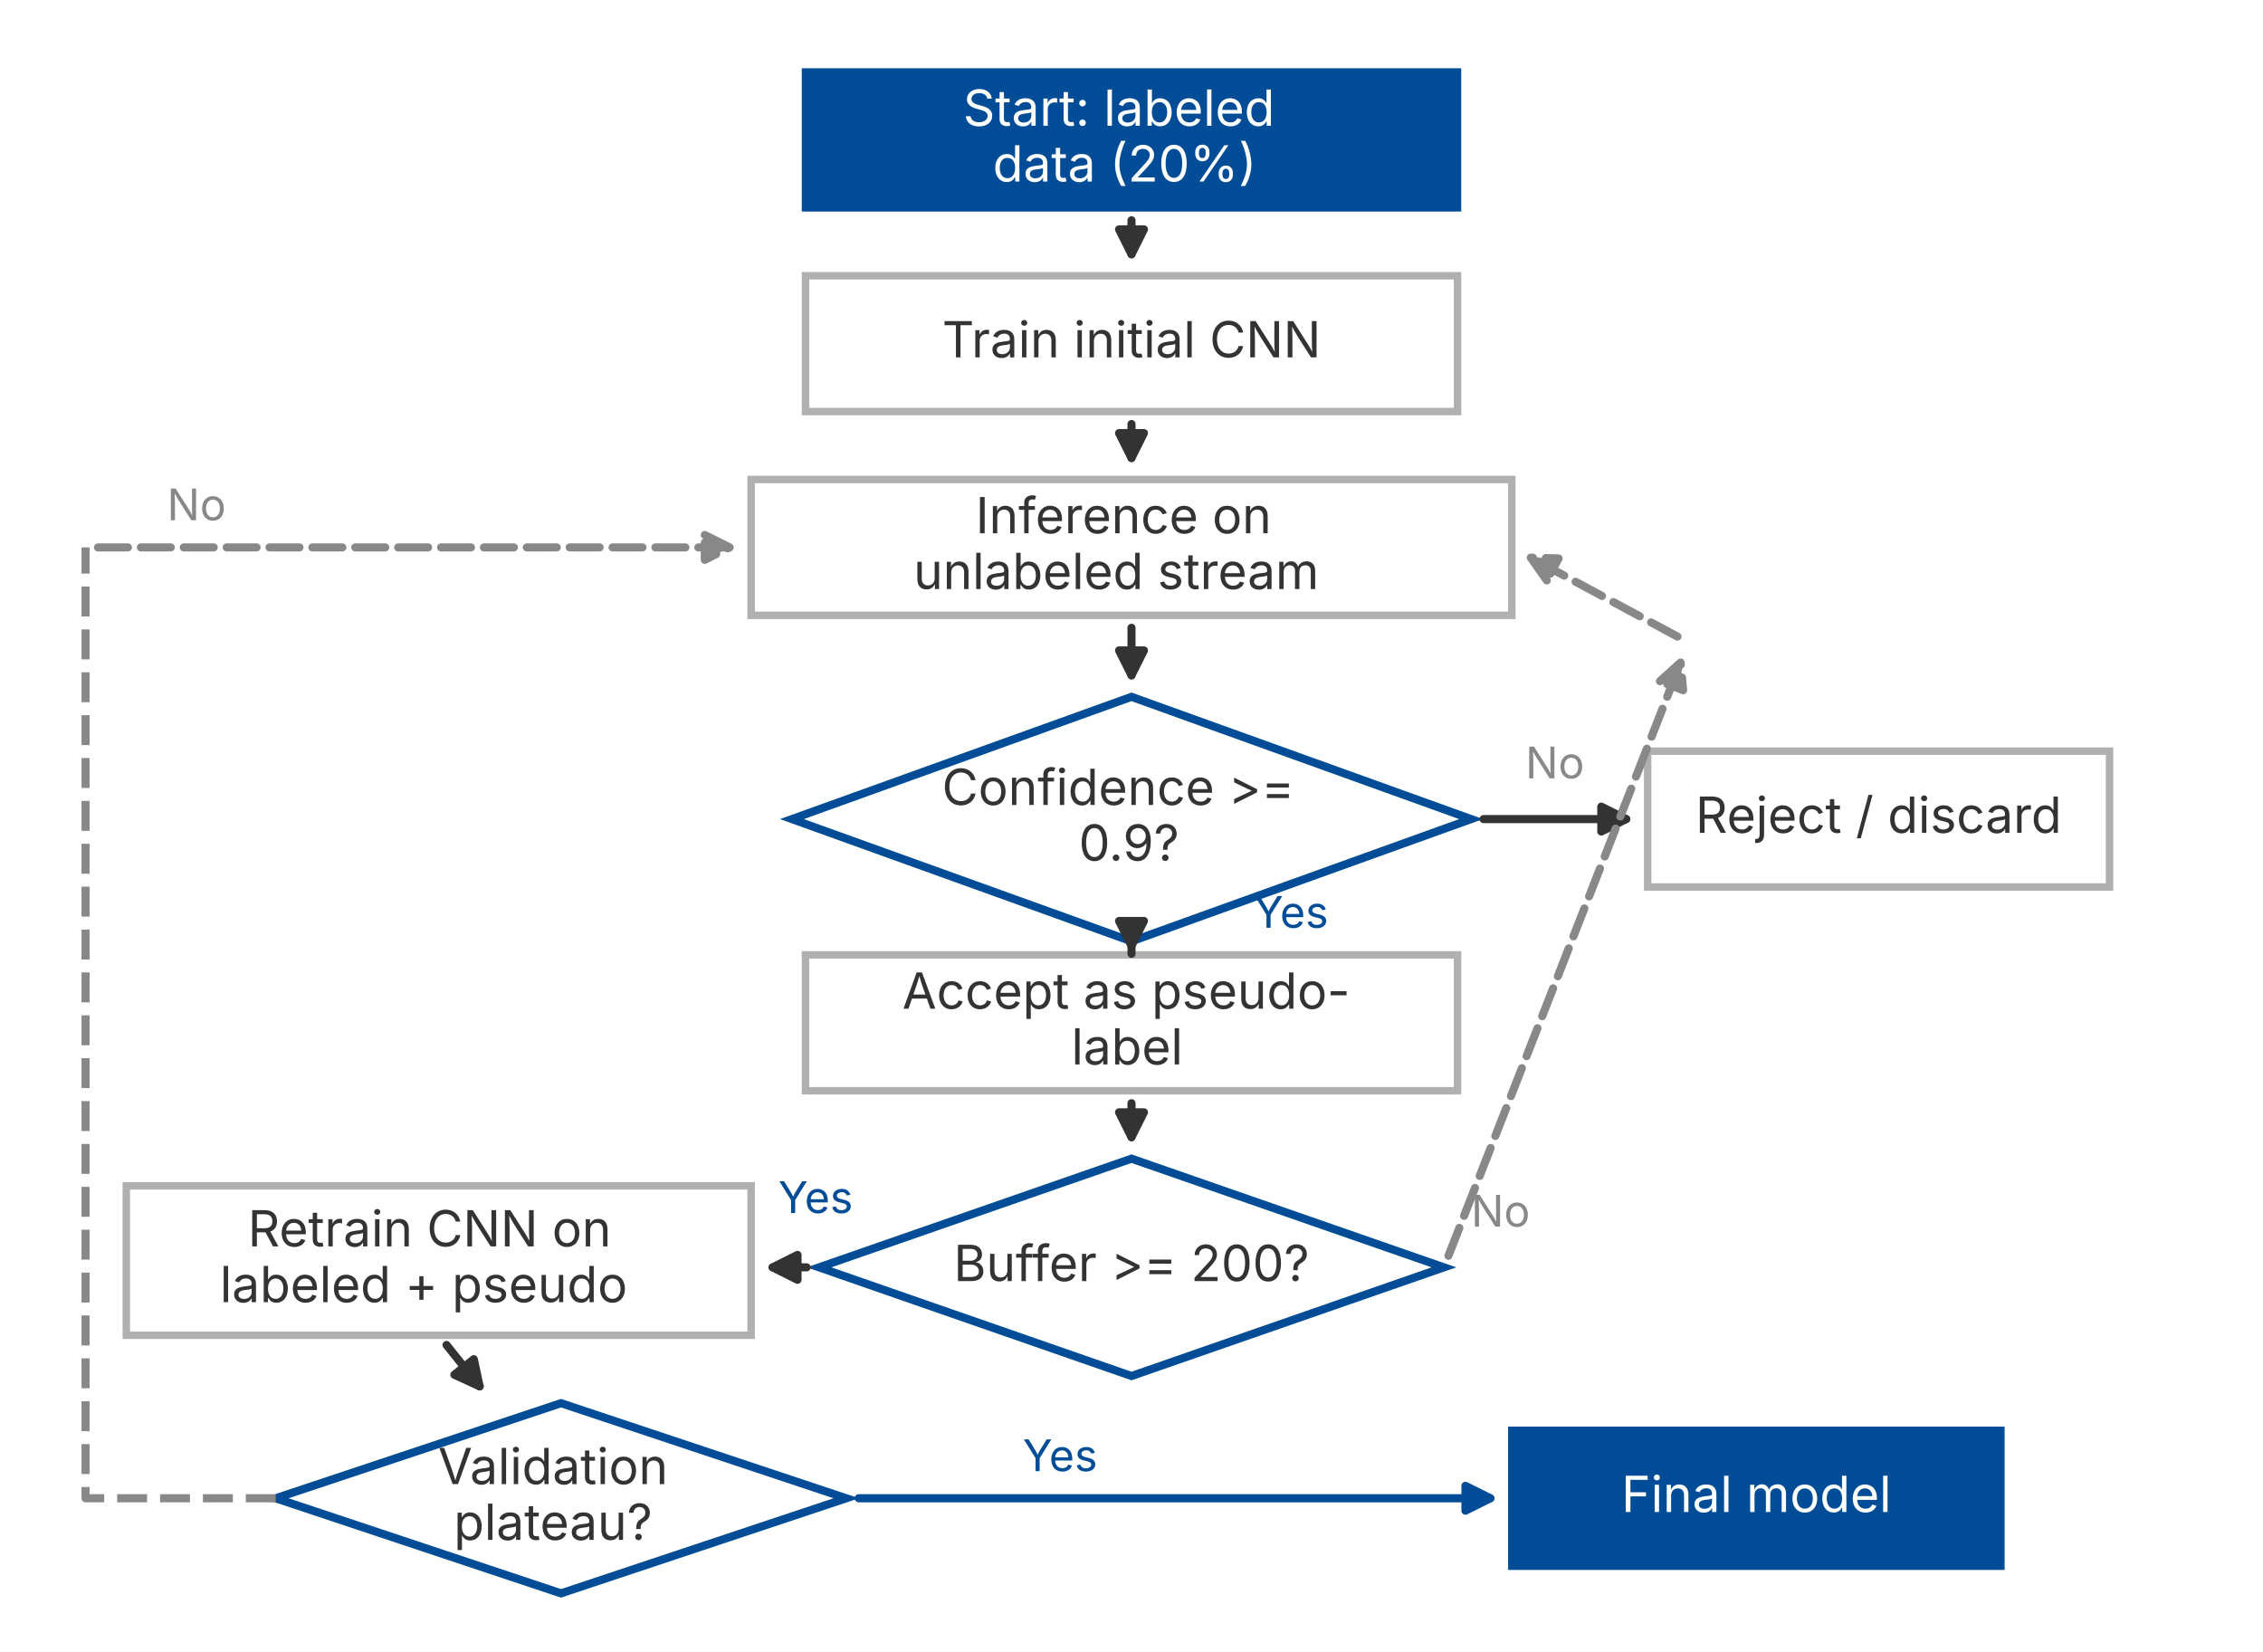
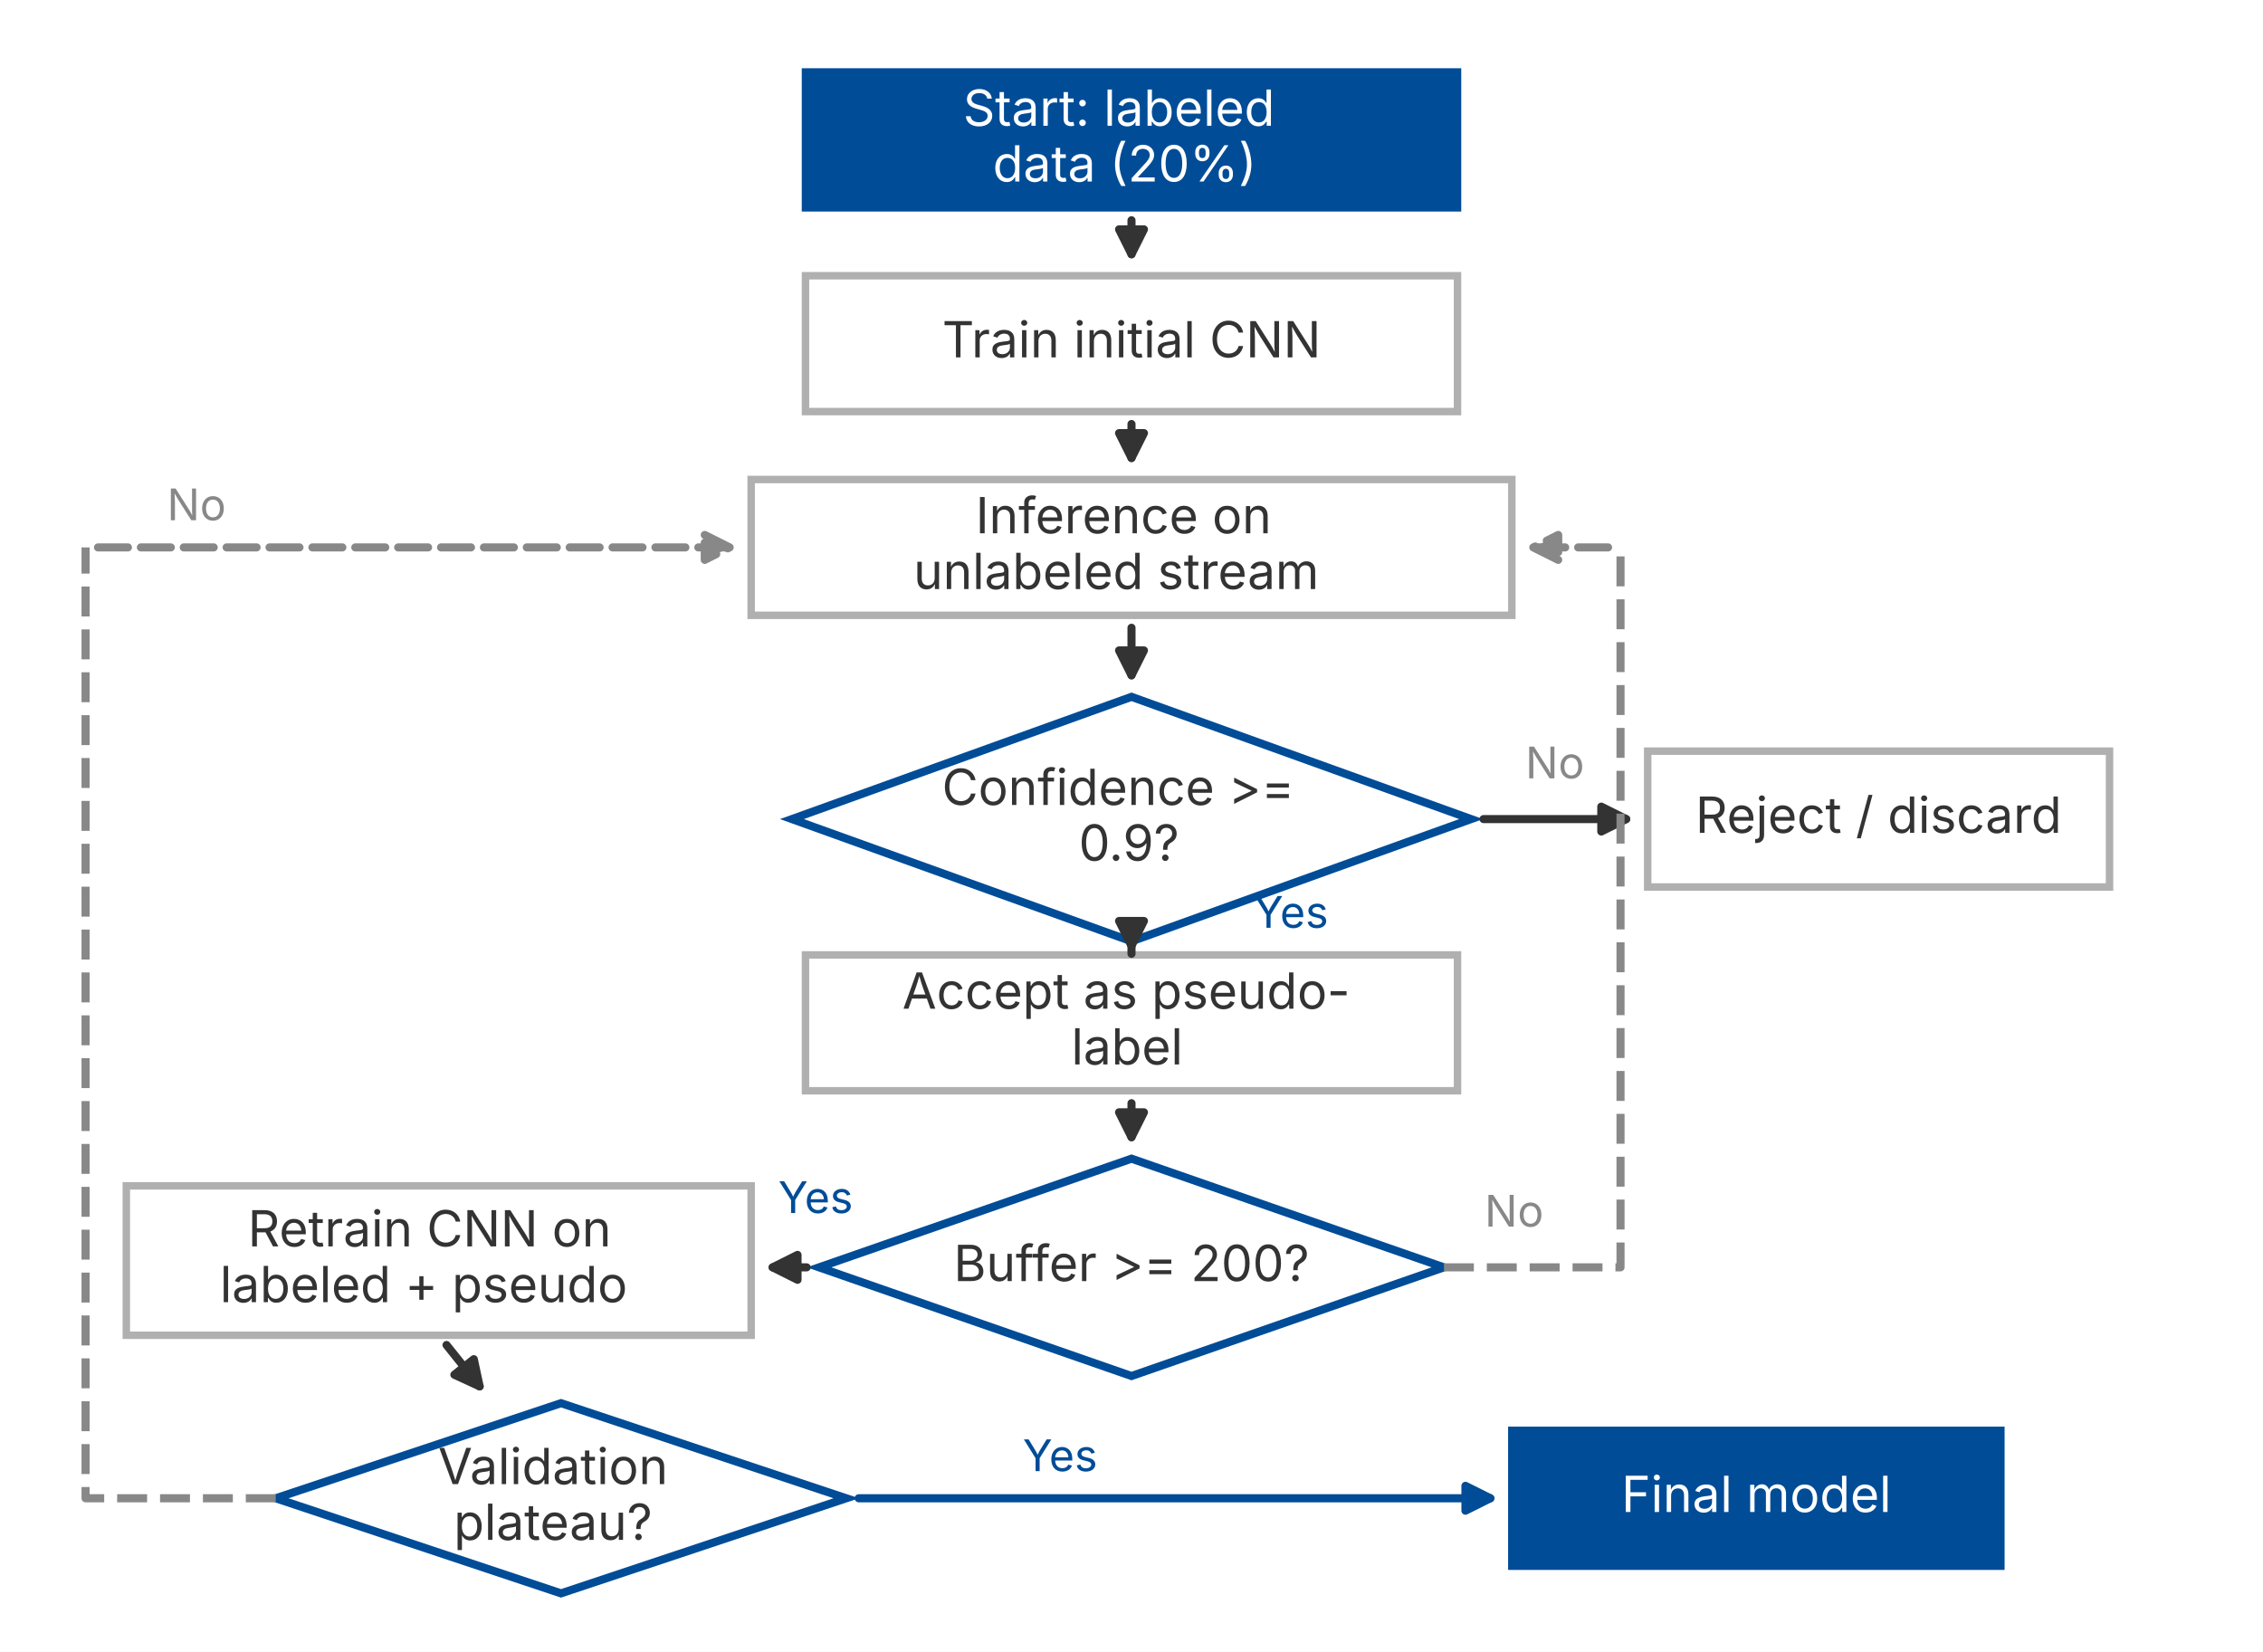
<svg xmlns="http://www.w3.org/2000/svg" width="363.628pt" height="265.408pt" viewBox="0 0 363.628 265.408" version="1.1">
  <defs>
    <style type="text/css">*{stroke-linejoin: round; stroke-linecap: butt}</style>
  </defs>
  <g id="figure_1">
    <g id="patch_1">
      <path d="M 0 265.408  L 363.628 265.408  L 363.628 0  L 0 0  z " style="fill: #ffffff" />
    </g>
    <g id="axes_1">
      <g id="patch_2">
-         <path d="M 129.43 33.392  L 234.198 33.392  L 234.198 11.565  L 129.43 11.565  z " clip-path="url(#paa0f637d47)" style="fill: #004c97; stroke: #004c97; stroke-width: 1.2; stroke-linejoin: miter" />
+         <path d="M 129.43 33.392  L 234.198 33.392  L 234.198 11.565  L 129.43 11.565  z " clip-path="url(#p5efa27dff5)" style="fill: #004c97; stroke: #004c97; stroke-width: 1.2; stroke-linejoin: miter" />
      </g>
      <g id="patch_3">
-         <path d="M 129.43 66.132  L 234.198 66.132  L 234.198 44.306  L 129.43 44.306  z " clip-path="url(#paa0f637d47)" style="fill: #ffffff; stroke: #b0b0b0; stroke-width: 1.2; stroke-linejoin: miter" />
+         <path d="M 129.43 66.132  L 234.198 66.132  L 234.198 44.306  L 129.43 44.306  z " clip-path="url(#p5efa27dff5)" style="fill: #ffffff; stroke: #b0b0b0; stroke-width: 1.2; stroke-linejoin: miter" />
      </g>
      <g id="patch_4">
-         <path d="M 120.699 98.872  L 242.929 98.872  L 242.929 77.046  L 120.699 77.046  z " clip-path="url(#paa0f637d47)" style="fill: #ffffff; stroke: #b0b0b0; stroke-width: 1.2; stroke-linejoin: miter" />
+         <path d="M 120.699 98.872  L 242.929 98.872  L 242.929 77.046  L 120.699 77.046  z " clip-path="url(#p5efa27dff5)" style="fill: #ffffff; stroke: #b0b0b0; stroke-width: 1.2; stroke-linejoin: miter" />
      </g>
      <g id="patch_5">
-         <path d="M 181.814 111.969  L 236.381 131.613  L 181.814 151.257  L 127.247 131.613  z " clip-path="url(#paa0f637d47)" style="fill: #ffffff; stroke: #004c97; stroke-width: 1.3; stroke-linejoin: miter" />
+         <path d="M 181.814 111.969  L 236.381 131.613  L 181.814 151.257  L 127.247 131.613  z " clip-path="url(#p5efa27dff5)" style="fill: #ffffff; stroke: #004c97; stroke-width: 1.3; stroke-linejoin: miter" />
      </g>
      <g id="patch_6">
-         <path d="M 129.43 175.266  L 234.198 175.266  L 234.198 153.439  L 129.43 153.439  z " clip-path="url(#paa0f637d47)" style="fill: #ffffff; stroke: #b0b0b0; stroke-width: 1.2; stroke-linejoin: miter" />
+         <path d="M 129.43 175.266  L 234.198 175.266  L 234.198 153.439  L 129.43 153.439  z " clip-path="url(#p5efa27dff5)" style="fill: #ffffff; stroke: #b0b0b0; stroke-width: 1.2; stroke-linejoin: miter" />
      </g>
      <g id="patch_7">
-         <path d="M 264.756 142.526  L 338.967 142.526  L 338.967 120.699  L 264.756 120.699  z " clip-path="url(#paa0f637d47)" style="fill: #ffffff; stroke: #b0b0b0; stroke-width: 1.2; stroke-linejoin: miter" />
+         <path d="M 264.756 142.526  L 338.967 142.526  L 338.967 120.699  L 264.756 120.699  z " clip-path="url(#p5efa27dff5)" style="fill: #ffffff; stroke: #b0b0b0; stroke-width: 1.2; stroke-linejoin: miter" />
      </g>
      <g id="patch_8">
-         <path d="M 181.814 186.18  L 232.016 203.641  L 181.814 221.102  L 131.613 203.641  z " clip-path="url(#paa0f637d47)" style="fill: #ffffff; stroke: #004c97; stroke-width: 1.3; stroke-linejoin: miter" />
+         <path d="M 181.814 186.18  L 232.016 203.641  L 181.814 221.102  L 131.613 203.641  z " clip-path="url(#p5efa27dff5)" style="fill: #ffffff; stroke: #004c97; stroke-width: 1.3; stroke-linejoin: miter" />
      </g>
      <g id="patch_9">
-         <path d="M 20.296 214.554  L 120.699 214.554  L 120.699 190.545  L 20.296 190.545  z " clip-path="url(#paa0f637d47)" style="fill: #ffffff; stroke: #b0b0b0; stroke-width: 1.2; stroke-linejoin: miter" />
+         <path d="M 20.296 214.554  L 120.699 214.554  L 120.699 190.545  L 20.296 190.545  z " clip-path="url(#p5efa27dff5)" style="fill: #ffffff; stroke: #b0b0b0; stroke-width: 1.2; stroke-linejoin: miter" />
      </g>
      <g id="patch_10">
-         <path d="M 90.142 225.468  L 135.978 240.746  L 90.142 256.025  L 44.306 240.746  z " clip-path="url(#paa0f637d47)" style="fill: #ffffff; stroke: #004c97; stroke-width: 1.3; stroke-linejoin: miter" />
+         <path d="M 90.142 225.468  L 135.978 240.746  L 90.142 256.025  L 44.306 240.746  z " clip-path="url(#p5efa27dff5)" style="fill: #ffffff; stroke: #004c97; stroke-width: 1.3; stroke-linejoin: miter" />
      </g>
      <g id="patch_11">
-         <path d="M 242.929 251.66  L 321.506 251.66  L 321.506 229.833  L 242.929 229.833  z " clip-path="url(#paa0f637d47)" style="fill: #004c97; stroke: #004c97; stroke-width: 1.2; stroke-linejoin: miter" />
+         <path d="M 242.929 251.66  L 321.506 251.66  L 321.506 229.833  L 242.929 229.833  z " clip-path="url(#p5efa27dff5)" style="fill: #004c97; stroke: #004c97; stroke-width: 1.2; stroke-linejoin: miter" />
      </g>
      <g id="patch_12">
-         <path d="M 181.814 35.393  Q 181.814 38.851 181.814 40.855  " clip-path="url(#paa0f637d47)" style="fill: none; stroke: #333333; stroke-width: 1.3; stroke-linecap: round" />
-         <path d="M 183.814 36.855  L 181.814 40.855  L 179.814 36.855  z " clip-path="url(#paa0f637d47)" style="fill: #333333; stroke: #333333; stroke-width: 1.3; stroke-linecap: round" />
+         <path d="M 181.814 35.393  Q 181.814 38.851 181.814 40.855  " clip-path="url(#p5efa27dff5)" style="fill: none; stroke: #333333; stroke-width: 1.3; stroke-linecap: round" />
+         <path d="M 183.814 36.855  L 181.814 40.855  L 179.814 36.855  z " clip-path="url(#p5efa27dff5)" style="fill: #333333; stroke: #333333; stroke-width: 1.3; stroke-linecap: round" />
      </g>
      <g id="patch_13">
-         <path d="M 181.814 68.133  Q 181.814 71.591 181.814 73.595  " clip-path="url(#paa0f637d47)" style="fill: none; stroke: #333333; stroke-width: 1.3; stroke-linecap: round" />
-         <path d="M 183.814 69.595  L 181.814 73.595  L 179.814 69.595  z " clip-path="url(#paa0f637d47)" style="fill: #333333; stroke: #333333; stroke-width: 1.3; stroke-linecap: round" />
+         <path d="M 181.814 68.133  Q 181.814 71.591 181.814 73.595  " clip-path="url(#p5efa27dff5)" style="fill: none; stroke: #333333; stroke-width: 1.3; stroke-linecap: round" />
+         <path d="M 183.814 69.595  L 181.814 73.595  L 179.814 69.595  z " clip-path="url(#p5efa27dff5)" style="fill: #333333; stroke: #333333; stroke-width: 1.3; stroke-linecap: round" />
      </g>
      <g id="patch_14">
-         <path d="M 181.814 100.871  Q 181.814 105.418 181.814 108.513  " clip-path="url(#paa0f637d47)" style="fill: none; stroke: #333333; stroke-width: 1.3; stroke-linecap: round" />
-         <path d="M 183.814 104.513  L 181.814 108.513  L 179.814 104.513  z " clip-path="url(#paa0f637d47)" style="fill: #333333; stroke: #333333; stroke-width: 1.3; stroke-linecap: round" />
+         <path d="M 181.814 100.871  Q 181.814 105.418 181.814 108.513  " clip-path="url(#p5efa27dff5)" style="fill: none; stroke: #333333; stroke-width: 1.3; stroke-linecap: round" />
+         <path d="M 183.814 104.513  L 181.814 108.513  L 179.814 104.513  z " clip-path="url(#p5efa27dff5)" style="fill: #333333; stroke: #333333; stroke-width: 1.3; stroke-linecap: round" />
      </g>
      <g id="patch_15">
-         <path d="M 181.814 153.256  Q 181.814 153.348 181.814 151.986  " clip-path="url(#paa0f637d47)" style="fill: none; stroke: #333333; stroke-width: 1.3; stroke-linecap: round" />
-         <path d="M 183.814 147.986  L 181.814 151.986  L 179.814 147.986  z " clip-path="url(#paa0f637d47)" style="fill: #333333; stroke: #333333; stroke-width: 1.3; stroke-linecap: round" />
+         <path d="M 181.814 153.256  Q 181.814 153.348 181.814 151.986  " clip-path="url(#p5efa27dff5)" style="fill: none; stroke: #333333; stroke-width: 1.3; stroke-linecap: round" />
+         <path d="M 183.814 147.986  L 181.814 151.986  L 179.814 147.986  z " clip-path="url(#p5efa27dff5)" style="fill: #333333; stroke: #333333; stroke-width: 1.3; stroke-linecap: round" />
      </g>
      <g id="patch_16">
-         <path d="M 238.38 131.613  Q 250.568 131.613 261.303 131.613  " clip-path="url(#paa0f637d47)" style="fill: none; stroke: #333333; stroke-width: 1.3; stroke-linecap: round" />
-         <path d="M 257.303 129.613  L 261.303 131.613  L 257.303 133.613  z " clip-path="url(#paa0f637d47)" style="fill: #333333; stroke: #333333; stroke-width: 1.3; stroke-linecap: round" />
+         <path d="M 181.814 177.267  Q 181.814 180.725 181.814 182.729  " clip-path="url(#p5efa27dff5)" style="fill: none; stroke: #333333; stroke-width: 1.3; stroke-linecap: round" />
+         <path d="M 183.814 178.729  L 181.814 182.729  L 179.814 178.729  z " clip-path="url(#p5efa27dff5)" style="fill: #333333; stroke: #333333; stroke-width: 1.3; stroke-linecap: round" />
      </g>
      <g id="patch_17">
-         <path d="M 181.814 177.267  Q 181.814 180.725 181.814 182.729  " clip-path="url(#paa0f637d47)" style="fill: none; stroke: #333333; stroke-width: 1.3; stroke-linecap: round" />
-         <path d="M 183.814 178.729  L 181.814 182.729  L 179.814 178.729  z " clip-path="url(#paa0f637d47)" style="fill: #333333; stroke: #333333; stroke-width: 1.3; stroke-linecap: round" />
+         <path d="M 129.612 203.641  Q 126.154 203.641 124.15 203.641  " clip-path="url(#p5efa27dff5)" style="fill: none; stroke: #333333; stroke-width: 1.3; stroke-linecap: round" />
+         <path d="M 128.15 205.641  L 124.15 203.641  L 128.15 201.641  z " clip-path="url(#p5efa27dff5)" style="fill: #333333; stroke: #333333; stroke-width: 1.3; stroke-linecap: round" />
      </g>
      <g id="patch_18">
-         <path d="M 129.612 203.641  Q 126.154 203.641 124.15 203.641  " clip-path="url(#paa0f637d47)" style="fill: none; stroke: #333333; stroke-width: 1.3; stroke-linecap: round" />
-         <path d="M 128.15 205.641  L 124.15 203.641  L 128.15 201.641  z " clip-path="url(#paa0f637d47)" style="fill: #333333; stroke: #333333; stroke-width: 1.3; stroke-linecap: round" />
+         <path d="M 71.749 216.118  Q 74.863 220.011 77.07 222.769  " clip-path="url(#p5efa27dff5)" style="fill: none; stroke: #333333; stroke-width: 1.3; stroke-linecap: round" />
+         <path d="M 76.132 218.396  L 77.07 222.769  L 73.009 220.895  z " clip-path="url(#p5efa27dff5)" style="fill: #333333; stroke: #333333; stroke-width: 1.3; stroke-linecap: round" />
      </g>
      <g id="patch_19">
-         <path d="M 71.749 216.118  Q 74.863 220.011 77.07 222.769  " clip-path="url(#paa0f637d47)" style="fill: none; stroke: #333333; stroke-width: 1.3; stroke-linecap: round" />
-         <path d="M 76.132 218.396  L 77.07 222.769  L 73.009 220.895  z " clip-path="url(#paa0f637d47)" style="fill: #333333; stroke: #333333; stroke-width: 1.3; stroke-linecap: round" />
+         <path d="M 137.979 240.746  Q 189.453 240.746 239.474 240.746  " clip-path="url(#p5efa27dff5)" style="fill: none; stroke: #004c97; stroke-width: 1.3; stroke-linecap: round" />
+         <path d="M 235.474 238.746  L 239.474 240.746  L 235.474 242.746  z " clip-path="url(#p5efa27dff5)" style="fill: #004c97; stroke: #004c97; stroke-width: 1.3; stroke-linecap: round" />
      </g>
      <g id="patch_20">
-         <path d="M 137.979 240.746  Q 189.453 240.746 239.474 240.746  " clip-path="url(#paa0f637d47)" style="fill: none; stroke: #004c97; stroke-width: 1.3; stroke-linecap: round" />
-         <path d="M 235.474 238.746  L 239.474 240.746  L 235.474 242.746  z " clip-path="url(#paa0f637d47)" style="fill: #004c97; stroke: #004c97; stroke-width: 1.3; stroke-linecap: round" />
+         <path d="M 15.749 87.959  Q 67.223 87.959 117.244 87.959  " clip-path="url(#p5efa27dff5)" style="fill: none; stroke-dasharray: 4.81,2.08; stroke-dashoffset: 0; stroke: #888888; stroke-width: 1.3; stroke-linecap: round" />
+         <path d="M 113.244 85.959  L 117.244 87.959  L 113.244 89.959  z " clip-path="url(#p5efa27dff5)" style="fill: #888888; stroke-dasharray: 4.81,2.08; stroke-dashoffset: 0; stroke: #888888; stroke-width: 1.3; stroke-linecap: round" />
      </g>
      <g id="patch_21">
-         <path d="M 15.749 87.959  Q 67.223 87.959 117.244 87.959  " clip-path="url(#paa0f637d47)" style="fill: none; stroke-dasharray: 4.81,2.08; stroke-dashoffset: 0; stroke: #888888; stroke-width: 1.3; stroke-linecap: round" />
-         <path d="M 113.244 85.959  L 117.244 87.959  L 113.244 89.959  z " clip-path="url(#paa0f637d47)" style="fill: #888888; stroke-dasharray: 4.81,2.08; stroke-dashoffset: 0; stroke: #888888; stroke-width: 1.3; stroke-linecap: round" />
+         <path d="M 258.391 87.959  Q 251.659 87.959 246.38 87.959  " clip-path="url(#p5efa27dff5)" style="fill: none; stroke-dasharray: 4.81,2.08; stroke-dashoffset: 0; stroke: #888888; stroke-width: 1.3; stroke-linecap: round" />
+         <path d="M 250.38 89.959  L 246.38 87.959  L 250.38 85.959  z " clip-path="url(#p5efa27dff5)" style="fill: #888888; stroke-dasharray: 4.81,2.08; stroke-dashoffset: 0; stroke: #888888; stroke-width: 1.3; stroke-linecap: round" />
      </g>
      <g id="patch_22">
-         <path d="M 232.744 201.781  Q 251.66 153.44 270.046 106.453  " clip-path="url(#paa0f637d47)" style="fill: none; stroke-dasharray: 4.81,2.08; stroke-dashoffset: 0; stroke: #888888; stroke-width: 1.3; stroke-linecap: round" />
-         <path d="M 266.726 109.449  L 270.046 106.453  L 270.451 110.907  z " clip-path="url(#paa0f637d47)" style="fill: #888888; stroke-dasharray: 4.81,2.08; stroke-dashoffset: 0; stroke: #888888; stroke-width: 1.3; stroke-linecap: round" />
-       </g>
-       <g id="patch_23">
-         <path d="M 269.541 102.288  Q 257.117 95.599 245.973 89.598  " clip-path="url(#paa0f637d47)" style="fill: none; stroke-dasharray: 4.81,2.08; stroke-dashoffset: 0; stroke: #888888; stroke-width: 1.3; stroke-linecap: round" />
-         <path d="M 248.546 93.255  L 245.973 89.598  L 250.443 89.733  z " clip-path="url(#paa0f637d47)" style="fill: #888888; stroke-dasharray: 4.81,2.08; stroke-dashoffset: 0; stroke: #888888; stroke-width: 1.3; stroke-linecap: round" />
+         <path d="M 238.38 131.613  Q 250.568 131.613 261.303 131.613  " clip-path="url(#p5efa27dff5)" style="fill: none; stroke: #333333; stroke-width: 1.3; stroke-linecap: round" />
+         <path d="M 257.303 129.613  L 261.303 131.613  L 257.303 133.613  z " clip-path="url(#p5efa27dff5)" style="fill: #333333; stroke: #333333; stroke-width: 1.3; stroke-linecap: round" />
      </g>
      <g id="line2d_1">
-         <path d="M 44.306 240.746  L 13.748 240.746  L 13.748 87.959  " clip-path="url(#paa0f637d47)" style="fill: none; stroke-dasharray: 4.81,2.08; stroke-dashoffset: 0; stroke: #888888; stroke-width: 1.3" />
+         <path d="M 44.306 240.746  L 13.748 240.746  L 13.748 87.959  " clip-path="url(#p5efa27dff5)" style="fill: none; stroke-dasharray: 4.81,2.08; stroke-dashoffset: 0; stroke: #888888; stroke-width: 1.3" />
+       </g>
+       <g id="line2d_2">
+         <path d="M 232.016 203.641  L 260.391 203.641  L 260.391 87.959  " clip-path="url(#p5efa27dff5)" style="fill: none; stroke-dasharray: 4.81,2.08; stroke-dashoffset: 0; stroke: #888888; stroke-width: 1.3" />
      </g>
      <g id="text_1">
        <text style="font-size: 8px; font-family: 'Inter', 'Helvetica', 'Arial', 'DejaVu Sans', sans-serif; fill: #ffffff" transform="translate(154.7492 20.20712)">Start: labeled</text>
        <text style="font-size: 8px; font-family: 'Inter', 'Helvetica', 'Arial', 'DejaVu Sans', sans-serif; fill: #ffffff" transform="translate(159.521 29.16537)">data (20%)</text>
      </g>
      <g id="text_2">
        <text style="font-size: 8px; font-family: 'Inter', 'Helvetica', 'Arial', 'DejaVu Sans', sans-serif; text-anchor: middle; fill: #333333" x="181.814" y="57.426" transform="rotate(-0 181.8142 57.4264)">Train initial CNN</text>
      </g>
      <g id="text_3">
        <text style="font-size: 8px; font-family: 'Inter', 'Helvetica', 'Arial', 'DejaVu Sans', sans-serif; fill: #333333" transform="translate(156.7648 85.68743)">Inference on</text>
        <text style="font-size: 8px; font-family: 'Inter', 'Helvetica', 'Arial', 'DejaVu Sans', sans-serif; fill: #333333" transform="translate(146.7829 94.64568)">unlabeled stream</text>
      </g>
      <g id="text_4">
        <text style="font-size: 8px; font-family: 'Inter', 'Helvetica', 'Arial', 'DejaVu Sans', sans-serif; fill: #333333" transform="translate(151.3479 129.341)">Confidence &gt;=</text>
        <text style="font-size: 8px; font-family: 'Inter', 'Helvetica', 'Arial', 'DejaVu Sans', sans-serif; fill: #333333" transform="translate(173.3298 138.2992)">0.9?</text>
      </g>
      <g id="text_5">
        <text style="font-size: 8px; font-family: 'Inter', 'Helvetica', 'Arial', 'DejaVu Sans', sans-serif; fill: #333333" transform="translate(144.9785 162.0811)">Accept as pseudo-</text>
        <text style="font-size: 8px; font-family: 'Inter', 'Helvetica', 'Arial', 'DejaVu Sans', sans-serif; fill: #333333" transform="translate(172.1398 171.0394)">label</text>
      </g>
      <g id="text_6">
        <text style="font-size: 8px; font-family: 'Inter', 'Helvetica', 'Arial', 'DejaVu Sans', sans-serif; text-anchor: middle; fill: #333333" x="301.861" y="133.82" transform="rotate(-0 301.8614 133.8201)">Reject / discard</text>
      </g>
      <g id="text_7">
        <text style="font-size: 8px; font-family: 'Inter', 'Helvetica', 'Arial', 'DejaVu Sans', sans-serif; text-anchor: middle; fill: #333333" x="181.814" y="205.848" transform="rotate(-0 181.8142 205.8484)">Buffer &gt;= 200?</text>
      </g>
      <g id="text_8">
        <text style="font-size: 8px; font-family: 'Inter', 'Helvetica', 'Arial', 'DejaVu Sans', sans-serif; fill: #333333" transform="translate(39.82389 200.278)">Retrain CNN on</text>
        <text style="font-size: 8px; font-family: 'Inter', 'Helvetica', 'Arial', 'DejaVu Sans', sans-serif; fill: #333333" transform="translate(35.32201 209.2362)">labeled + pseudo</text>
      </g>
      <g id="text_9">
        <text style="font-size: 8px; font-family: 'Inter', 'Helvetica', 'Arial', 'DejaVu Sans', sans-serif; fill: #333333" transform="translate(70.38923 238.4748)">Validation</text>
        <text style="font-size: 8px; font-family: 'Inter', 'Helvetica', 'Arial', 'DejaVu Sans', sans-serif; fill: #333333" transform="translate(72.90111 247.4331)">plateau?</text>
      </g>
      <g id="text_10">
        <text style="font-size: 8px; font-family: 'Inter', 'Helvetica', 'Arial', 'DejaVu Sans', sans-serif; text-anchor: middle; fill: #ffffff" x="282.217" y="242.954" transform="rotate(-0 282.2173 242.954)">Final model</text>
      </g>
      <g id="text_11">
        <text style="font-size: 7px; font-family: 'Inter', 'Helvetica', 'Arial', 'DejaVu Sans', sans-serif; text-anchor: start; fill: #004c97" x="201.458" y="149.074" transform="rotate(-0 201.4583 149.074)">Yes</text>
      </g>
      <g id="text_12">
-         <text style="font-size: 7px; font-family: 'Inter', 'Helvetica', 'Arial', 'DejaVu Sans', sans-serif; text-anchor: start; fill: #888888" x="245.112" y="125.065" transform="rotate(-0 245.1118 125.0646)">No</text>
+         <text style="font-size: 7px; font-family: 'Inter', 'Helvetica', 'Arial', 'DejaVu Sans', sans-serif; text-anchor: start; fill: #004c97" x="125.065" y="194.91" transform="rotate(-0 125.0646 194.9102)">Yes</text>
      </g>
      <g id="text_13">
-         <text style="font-size: 7px; font-family: 'Inter', 'Helvetica', 'Arial', 'DejaVu Sans', sans-serif; text-anchor: start; fill: #004c97" x="125.065" y="194.91" transform="rotate(-0 125.0646 194.9102)">Yes</text>
+         <text style="font-size: 7px; font-family: 'Inter', 'Helvetica', 'Arial', 'DejaVu Sans', sans-serif; text-anchor: start; fill: #004c97" x="164.353" y="236.381" transform="rotate(-0 164.3528 236.3811)">Yes</text>
      </g>
      <g id="text_14">
-         <text style="font-size: 7px; font-family: 'Inter', 'Helvetica', 'Arial', 'DejaVu Sans', sans-serif; text-anchor: start; fill: #004c97" x="164.353" y="236.381" transform="rotate(-0 164.3528 236.3811)">Yes</text>
+         <text style="font-size: 7px; font-family: 'Inter', 'Helvetica', 'Arial', 'DejaVu Sans', sans-serif; text-anchor: start; fill: #888888" x="26.844" y="83.594" transform="rotate(-0 26.84409 83.5937)">No</text>
      </g>
      <g id="text_15">
-         <text style="font-size: 7px; font-family: 'Inter', 'Helvetica', 'Arial', 'DejaVu Sans', sans-serif; text-anchor: start; fill: #888888" x="26.844" y="83.594" transform="rotate(-0 26.84409 83.5937)">No</text>
+         <text style="font-size: 7px; font-family: 'Inter', 'Helvetica', 'Arial', 'DejaVu Sans', sans-serif; text-anchor: start; fill: #888888" x="238.564" y="197.093" transform="rotate(-0 238.5638 197.0929)">No</text>
      </g>
      <g id="text_16">
-         <text style="font-size: 7px; font-family: 'Inter', 'Helvetica', 'Arial', 'DejaVu Sans', sans-serif; text-anchor: start; fill: #888888" x="236.381" y="197.093" transform="rotate(-0 236.3811 197.0929)">No</text>
+         <text style="font-size: 7px; font-family: 'Inter', 'Helvetica', 'Arial', 'DejaVu Sans', sans-serif; text-anchor: start; fill: #888888" x="245.112" y="125.065" transform="rotate(-0 245.1118 125.0646)">No</text>
      </g>
    </g>
  </g>
  <defs>
-     <clipPath id="paa0f637d47">
+     <clipPath id="p5efa27dff5">
      <rect x="7.2" y="7.2" width="349.228" height="251.008" />
    </clipPath>
  </defs>
</svg>
